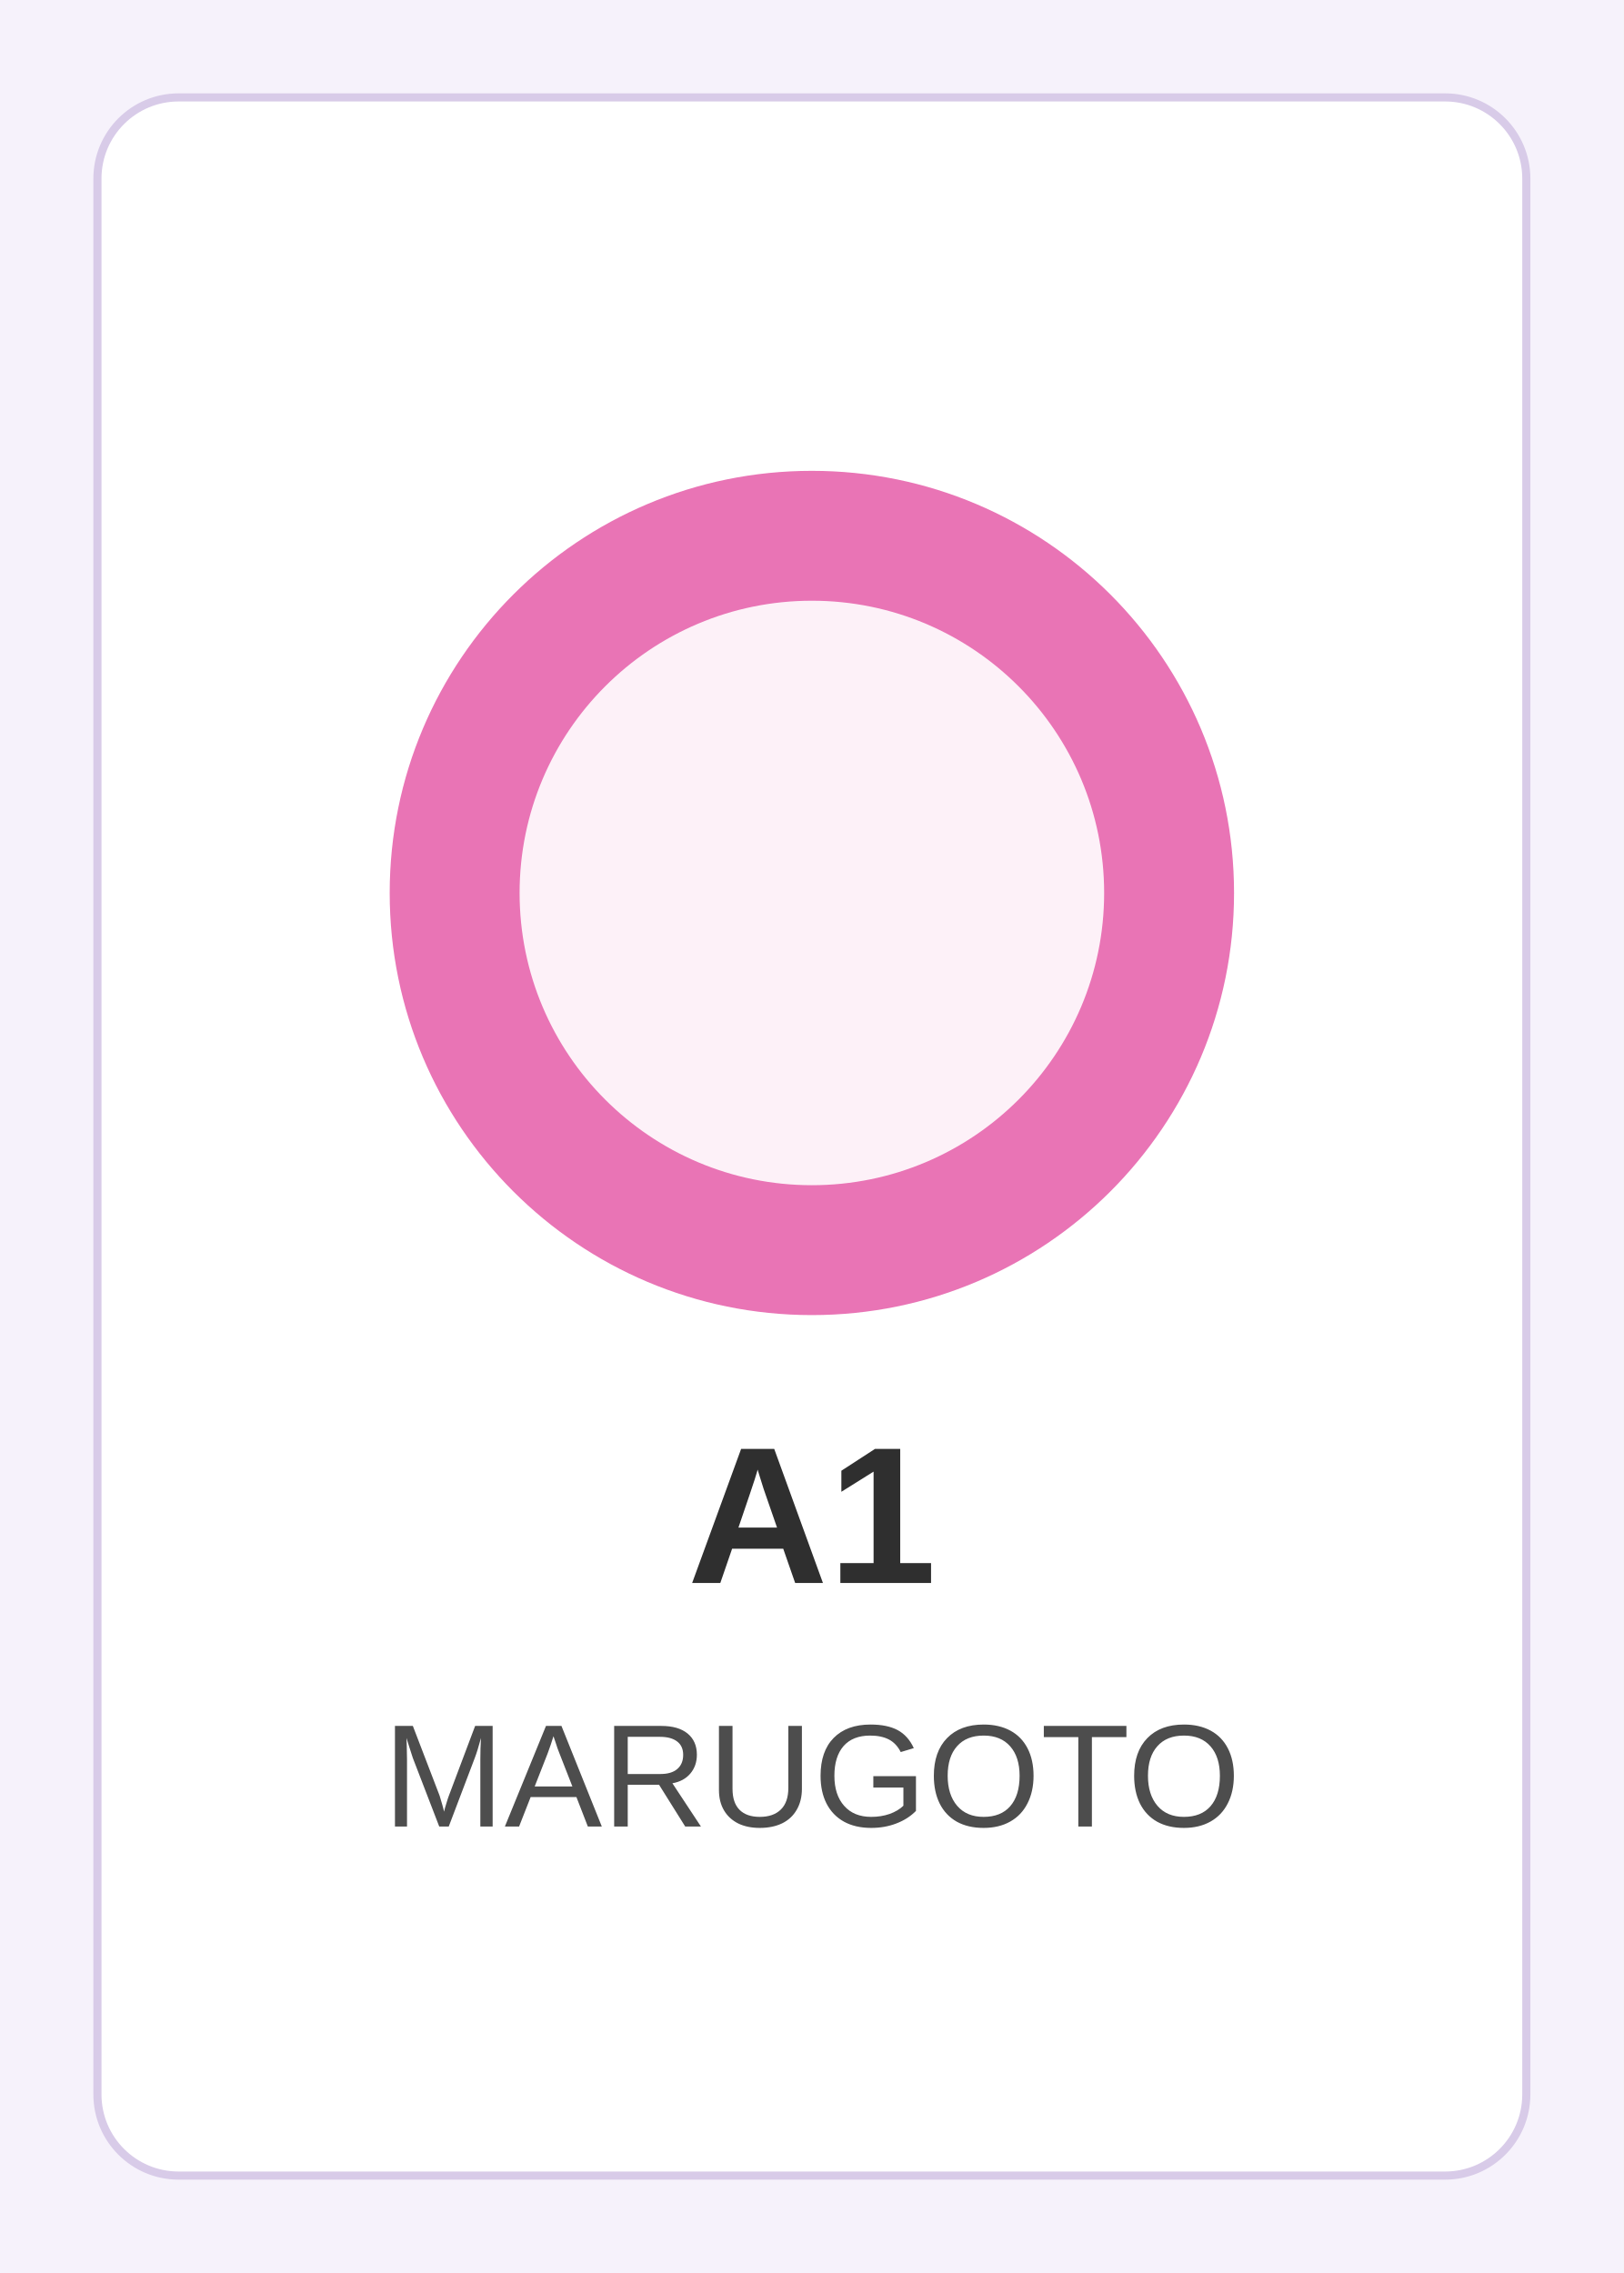
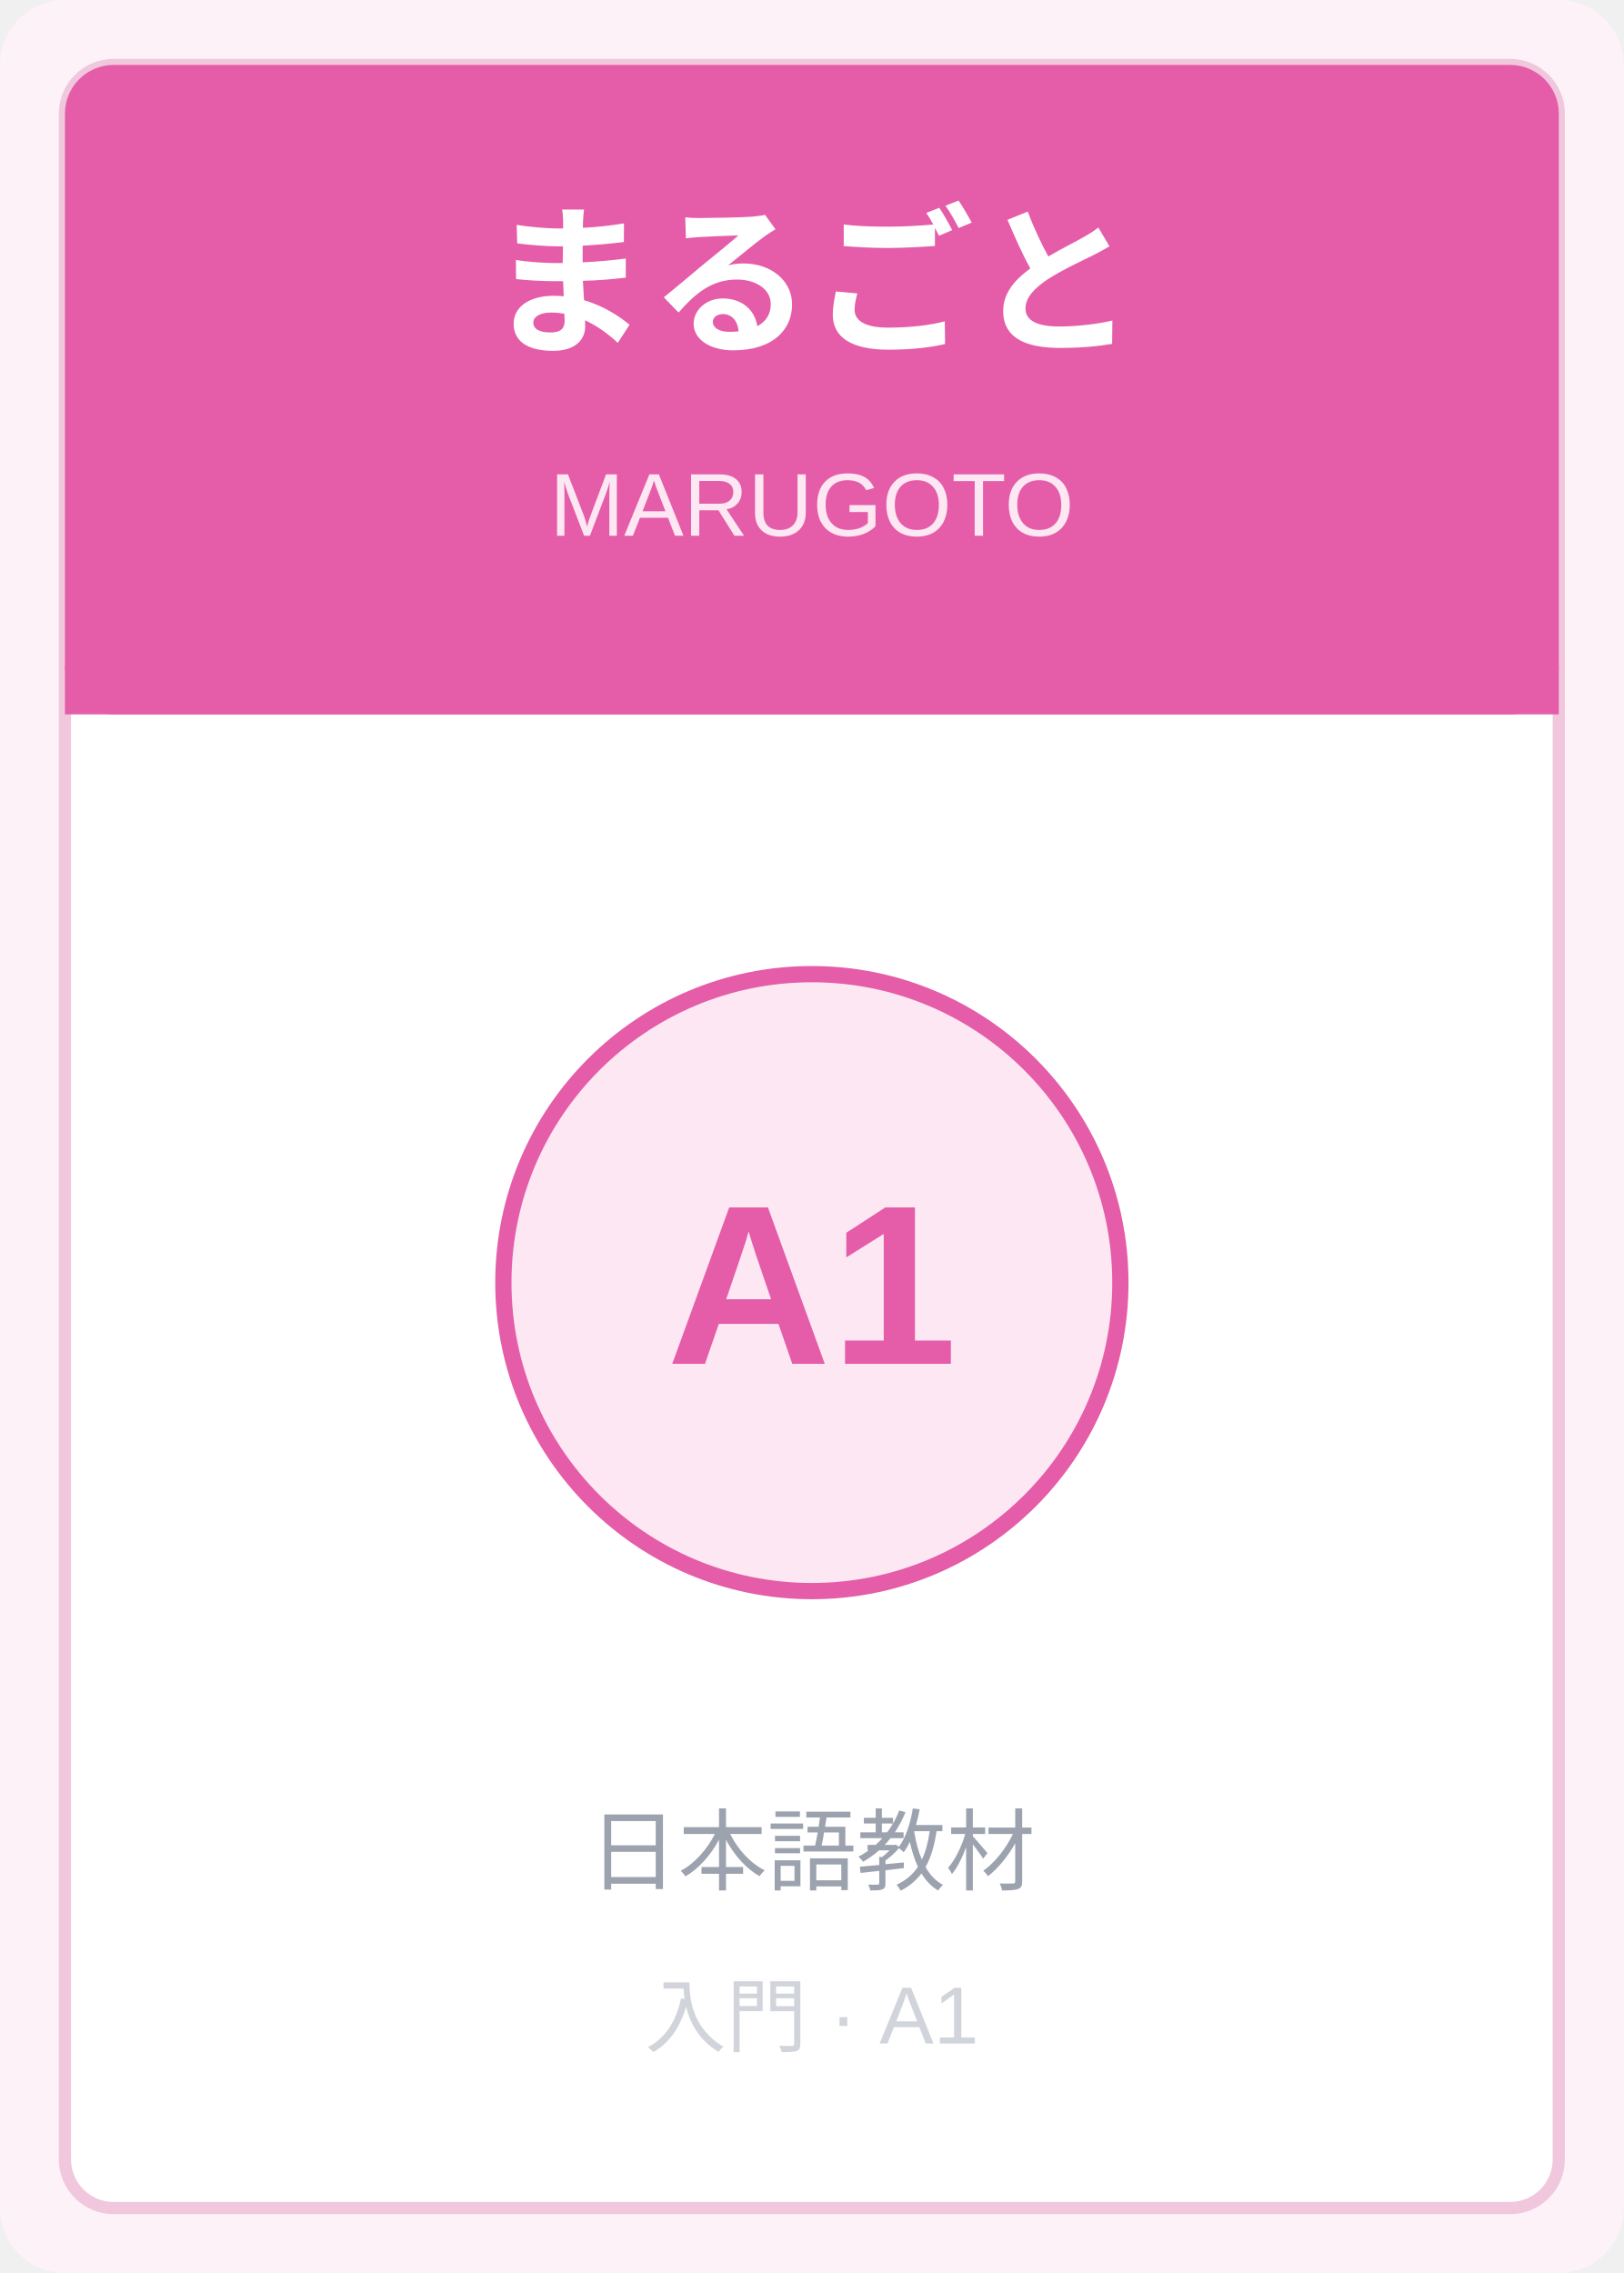
- <svg xmlns="http://www.w3.org/2000/svg" viewBox="0 0 200 280" role="img" aria-labelledby="title desc">
-   <rect width="200" height="280" fill="#f6f2fb" />
-   <rect x="12" y="12" width="176" height="256" rx="10" fill="#ffffff" stroke="#d8cbe8" />
-   <circle cx="100" cy="110" r="52" fill="#e55ca8" opacity="0.85" />
-   <circle cx="100" cy="110" r="36" fill="#ffffff" opacity="0.9" />
-   <text x="100" y="195" text-anchor="middle" font-family="Arial, sans-serif" font-size="24" font-weight="700" fill="#2f2f2f">A1</text>
-   <text x="100" y="225" text-anchor="middle" font-family="Arial, sans-serif" font-size="18" fill="#4d4d4d">MARUGOTO</text>
+ <svg xmlns="http://www.w3.org/2000/svg" viewBox="0 0 200 280" role="img" aria-labelledby="t d">
+   <rect width="200" height="280" rx="8" fill="#fdf2f8" />
+   <rect x="8" y="8" width="184" height="264" rx="6" fill="#fff" stroke="#f0c7dc" stroke-width="1.5" />
+   <rect x="8" y="8" width="184" height="80" rx="6" fill="#e55ca8" />
+   <rect x="8" y="82" width="184" height="6" fill="#e55ca8" />
+   <circle cx="100" cy="158" r="38" fill="#fce7f3" stroke="#e55ca8" stroke-width="2" />
+   <text x="100" y="168" text-anchor="middle" font-family="'Segoe UI',Arial,sans-serif" font-size="28" font-weight="800" fill="#e55ca8">A1</text>
+   <text x="100" y="42" text-anchor="middle" font-family="'Segoe UI',Arial,sans-serif" font-size="20" font-weight="700" fill="#fff">まるごと</text>
+   <text x="100" y="66" text-anchor="middle" font-family="'Segoe UI',Arial,sans-serif" font-size="11" fill="#fce7f3">MARUGOTO</text>
+   <text x="100" y="232" text-anchor="middle" font-family="'Segoe UI',Arial,sans-serif" font-size="11" fill="#9ca3af">日本語教材</text>
+   <text x="100" y="252" text-anchor="middle" font-family="'Segoe UI',Arial,sans-serif" font-size="10" fill="#d1d5db">入門 · A1</text>
</svg>
